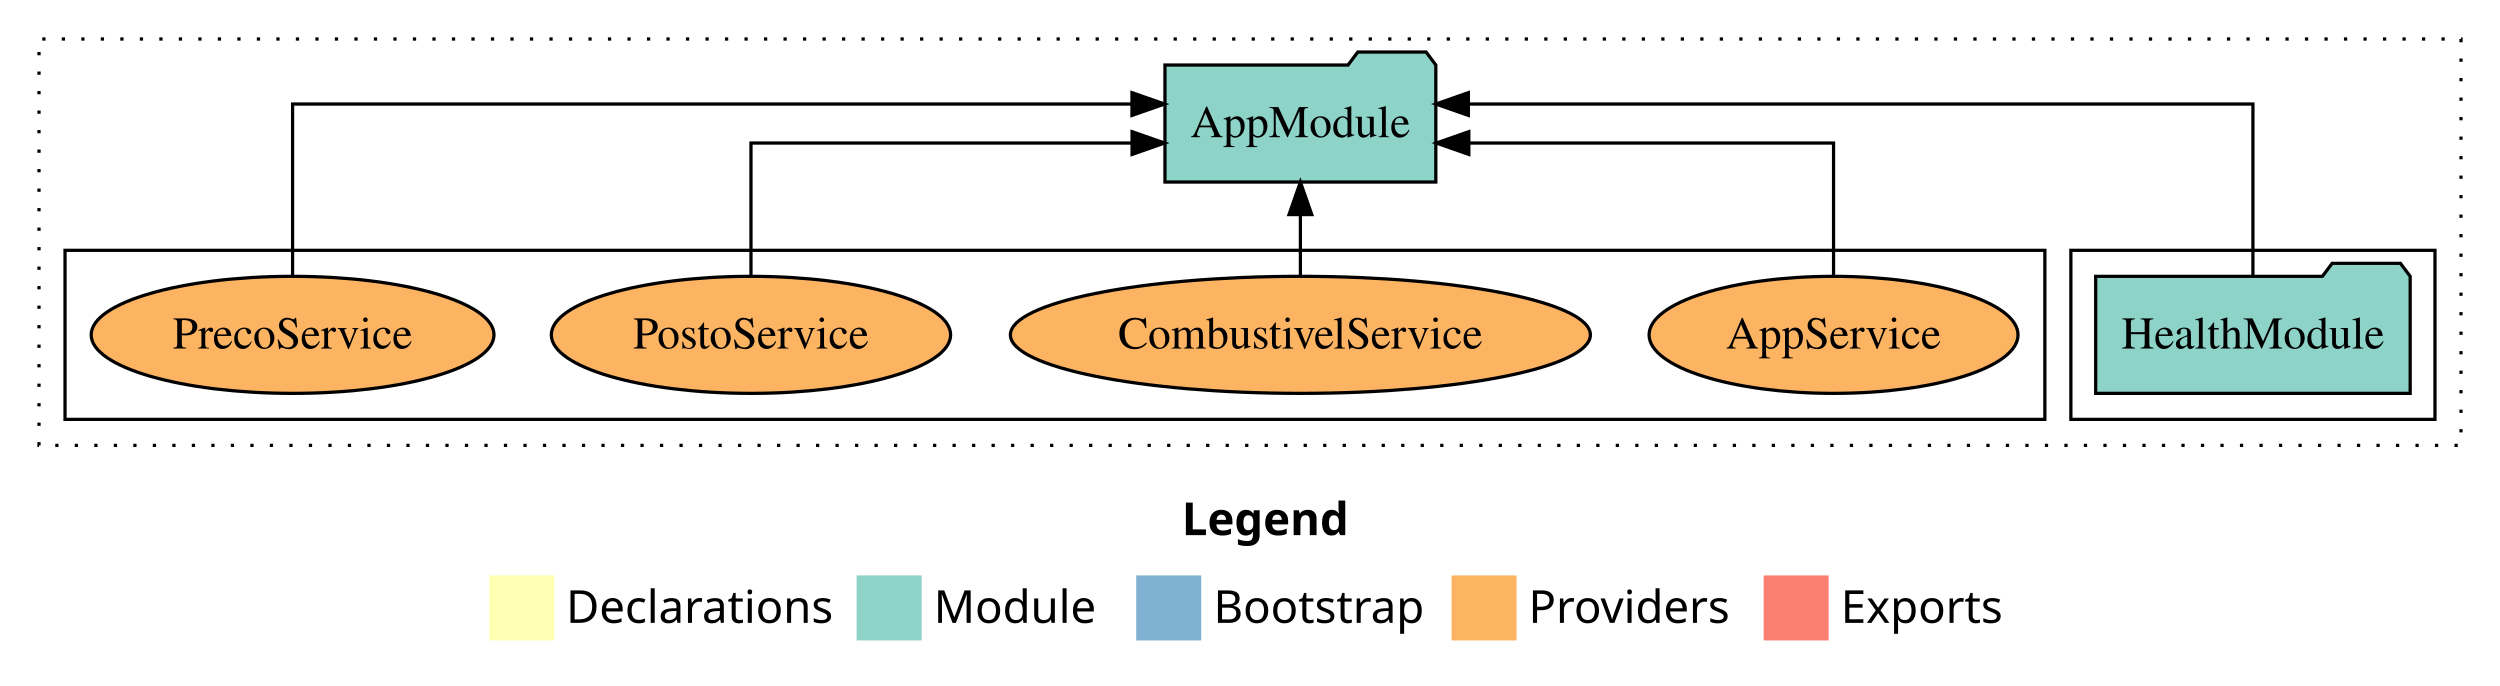
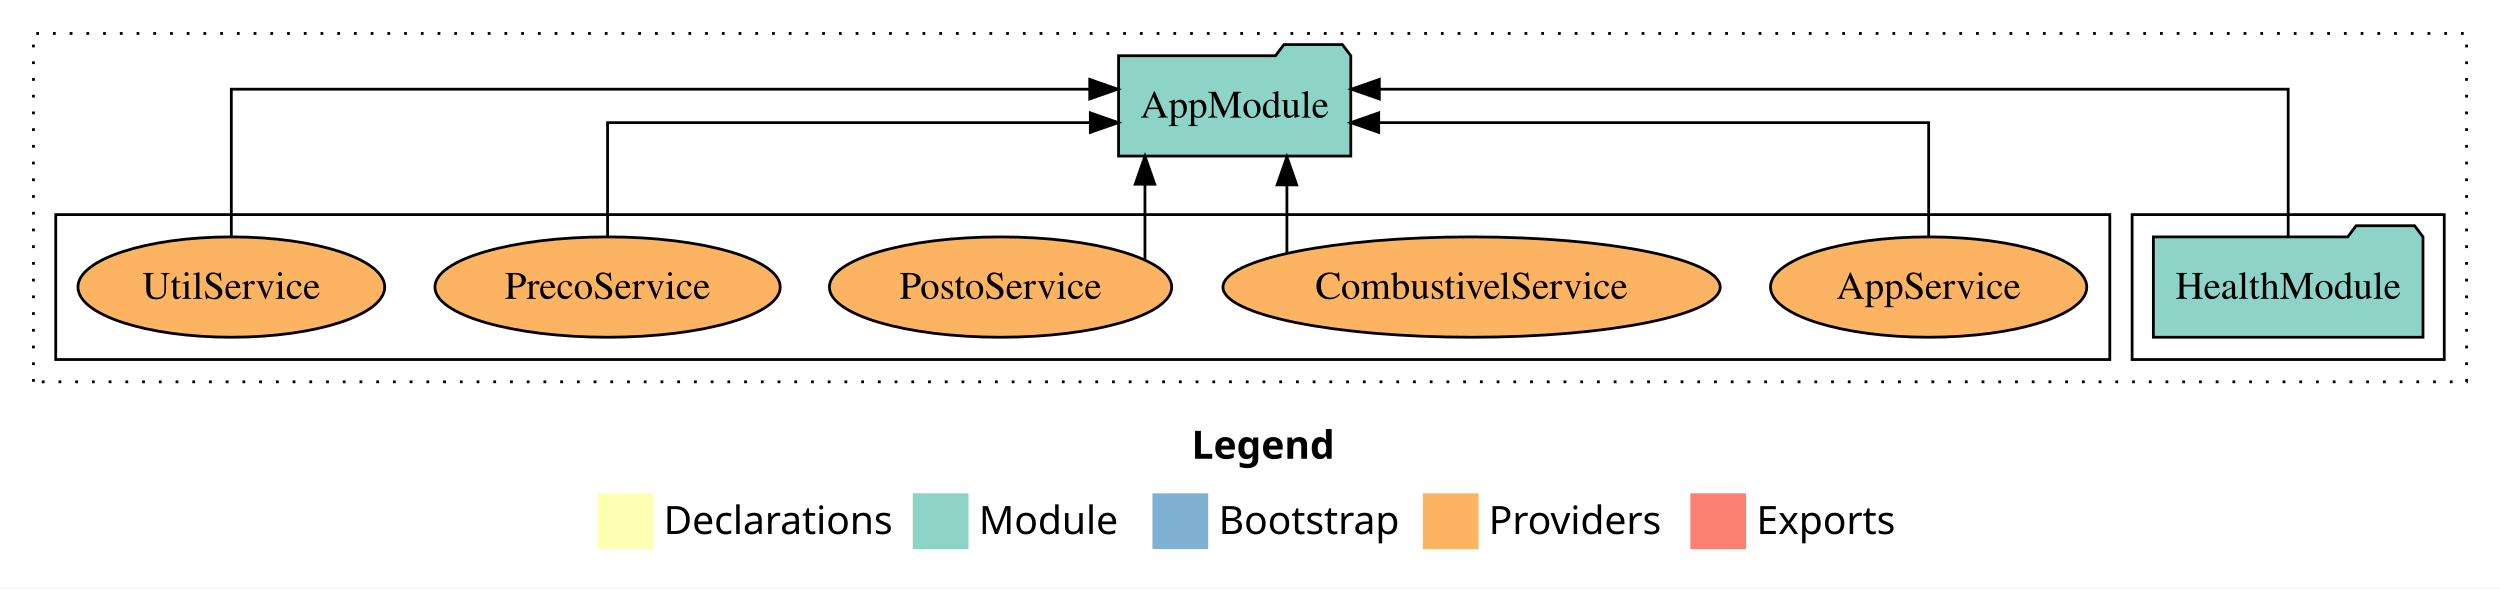
- <svg xmlns="http://www.w3.org/2000/svg" width="769pt" height="211pt" viewBox="0.00 0.00 769.00 211.00">
+ <svg xmlns="http://www.w3.org/2000/svg" width="897pt" height="211pt" viewBox="0.00 0.00 897.00 211.00">
  <g id="graph0" class="graph" transform="scale(1 1) rotate(0) translate(4 207)">
-     <polygon fill="white" stroke="transparent" points="-4,4 -4,-207 765,-207 765,4 -4,4" />
-     <text text-anchor="start" x="359.51" y="-42.4" font-family="Times-12" font-weight="bold" font-size="14.00">Legend</text>
-     <polygon fill="#ffffb3" stroke="transparent" points="146.5,-10 146.5,-30 166.5,-30 166.5,-10 146.5,-10" />
-     <text text-anchor="start" x="170.13" y="-15.4" font-family="Times-12" font-size="14.00">  Declarations</text>
-     <polygon fill="#8dd3c7" stroke="transparent" points="259.5,-10 259.5,-30 279.5,-30 279.5,-10 259.5,-10" />
-     <text text-anchor="start" x="283.23" y="-15.4" font-family="Times-12" font-size="14.00">  Module</text>
-     <polygon fill="#80b1d3" stroke="transparent" points="345.5,-10 345.5,-30 365.5,-30 365.5,-10 345.5,-10" />
-     <text text-anchor="start" x="369.28" y="-15.4" font-family="Times-12" font-size="14.00">  Bootstrap</text>
-     <polygon fill="#fdb462" stroke="transparent" points="442.5,-10 442.5,-30 462.5,-30 462.5,-10 442.5,-10" />
-     <text text-anchor="start" x="466.17" y="-15.4" font-family="Times-12" font-size="14.00">  Providers</text>
-     <polygon fill="#fb8072" stroke="transparent" points="538.5,-10 538.5,-30 558.5,-30 558.5,-10 538.5,-10" />
-     <text text-anchor="start" x="562.23" y="-15.4" font-family="Times-12" font-size="14.00">  Exports</text>
+     <polygon fill="white" stroke="transparent" points="-4,4 -4,-207 893,-207 893,4 -4,4" />
+     <text text-anchor="start" x="423.51" y="-42.4" font-family="Times-12" font-weight="bold" font-size="14.00">Legend</text>
+     <polygon fill="#ffffb3" stroke="transparent" points="210.5,-10 210.5,-30 230.5,-30 230.5,-10 210.5,-10" />
+     <text text-anchor="start" x="234.13" y="-15.4" font-family="Times-12" font-size="14.00">  Declarations</text>
+     <polygon fill="#8dd3c7" stroke="transparent" points="323.5,-10 323.5,-30 343.5,-30 343.5,-10 323.5,-10" />
+     <text text-anchor="start" x="347.23" y="-15.4" font-family="Times-12" font-size="14.00">  Module</text>
+     <polygon fill="#80b1d3" stroke="transparent" points="409.5,-10 409.5,-30 429.5,-30 429.5,-10 409.5,-10" />
+     <text text-anchor="start" x="433.28" y="-15.4" font-family="Times-12" font-size="14.00">  Bootstrap</text>
+     <polygon fill="#fdb462" stroke="transparent" points="506.5,-10 506.5,-30 526.5,-30 526.5,-10 506.5,-10" />
+     <text text-anchor="start" x="530.17" y="-15.4" font-family="Times-12" font-size="14.00">  Providers</text>
+     <polygon fill="#fb8072" stroke="transparent" points="602.5,-10 602.5,-30 622.5,-30 622.5,-10 602.5,-10" />
+     <text text-anchor="start" x="626.23" y="-15.4" font-family="Times-12" font-size="14.00">  Exports</text>
    <g id="clust1" class="cluster">
-       <polygon fill="none" stroke="black" stroke-dasharray="1,5" points="8,-70 8,-195 753,-195 753,-70 8,-70" />
+       <polygon fill="none" stroke="black" stroke-dasharray="1,5" points="8,-70 8,-195 881,-195 881,-70 8,-70" />
    </g>
    <g id="clust3" class="cluster">
-       <polygon fill="none" stroke="black" points="633,-78 633,-130 745,-130 745,-78 633,-78" />
+       <polygon fill="none" stroke="black" points="761,-78 761,-130 873,-130 873,-78 761,-78" />
    </g>
    <g id="clust6" class="cluster">
-       <polygon fill="none" stroke="black" points="16,-78 16,-130 625,-130 625,-78 16,-78" />
+       <polygon fill="none" stroke="black" points="16,-78 16,-130 753,-130 753,-78 16,-78" />
    </g>
    <g id="node1" class="node">
-       <polygon fill="#8dd3c7" stroke="black" points="737.37,-122 734.37,-126 713.37,-126 710.37,-122 640.63,-122 640.63,-86 737.37,-86 737.37,-122" />
-       <text text-anchor="middle" x="689" y="-99.8" font-family="Times,serif" font-size="14.00">HealthModule</text>
+       <polygon fill="#8dd3c7" stroke="black" points="865.37,-122 862.37,-126 841.37,-126 838.37,-122 768.63,-122 768.63,-86 865.37,-86 865.37,-122" />
+       <text text-anchor="middle" x="817" y="-99.8" font-family="Times,serif" font-size="14.00">HealthModule</text>
    </g>
    <g id="node2" class="node">
-       <polygon fill="#8dd3c7" stroke="black" points="437.66,-187 434.66,-191 413.66,-191 410.66,-187 354.34,-187 354.34,-151 437.66,-151 437.66,-187" />
-       <text text-anchor="middle" x="396" y="-164.8" font-family="Times,serif" font-size="14.00">AppModule</text>
+       <polygon fill="#8dd3c7" stroke="black" points="480.66,-187 477.66,-191 456.66,-191 453.66,-187 397.34,-187 397.34,-151 480.66,-151 480.66,-187" />
+       <text text-anchor="middle" x="439" y="-164.8" font-family="Times,serif" font-size="14.00">AppModule</text>
    </g>
    <g id="edge1" class="edge">
-       <path fill="none" stroke="black" d="M689,-122.28C689,-143.32 689,-175 689,-175 689,-175 447.67,-175 447.67,-175" />
-       <polygon fill="black" stroke="black" points="447.67,-171.5 437.67,-175 447.67,-178.5 447.67,-171.5" />
+       <path fill="none" stroke="black" d="M817,-122.28C817,-143.32 817,-175 817,-175 817,-175 490.9,-175 490.9,-175" />
+       <polygon fill="black" stroke="black" points="490.9,-171.5 480.9,-175 490.9,-178.5 490.9,-171.5" />
    </g>
    <g id="node3" class="node">
-       <ellipse fill="#fdb462" stroke="black" cx="560" cy="-104" rx="56.74" ry="18" />
-       <text text-anchor="middle" x="560" y="-99.8" font-family="Times,serif" font-size="14.00">AppService</text>
+       <ellipse fill="#fdb462" stroke="black" cx="688" cy="-104" rx="56.74" ry="18" />
+       <text text-anchor="middle" x="688" y="-99.8" font-family="Times,serif" font-size="14.00">AppService</text>
    </g>
    <g id="edge2" class="edge">
-       <path fill="none" stroke="black" d="M560,-122.02C560,-139.37 560,-163 560,-163 560,-163 447.81,-163 447.81,-163" />
-       <polygon fill="black" stroke="black" points="447.81,-159.5 437.81,-163 447.81,-166.5 447.81,-159.5" />
+       <path fill="none" stroke="black" d="M688,-122.02C688,-139.37 688,-163 688,-163 688,-163 490.68,-163 490.68,-163" />
+       <polygon fill="black" stroke="black" points="490.68,-159.5 480.68,-163 490.68,-166.5 490.68,-159.5" />
    </g>
    <g id="node4" class="node">
-       <ellipse fill="#fdb462" stroke="black" cx="396" cy="-104" rx="89.2" ry="18" />
-       <text text-anchor="middle" x="396" y="-99.8" font-family="Times,serif" font-size="14.00">CombustivelService</text>
+       <ellipse fill="#fdb462" stroke="black" cx="524" cy="-104" rx="89.2" ry="18" />
+       <text text-anchor="middle" x="524" y="-99.8" font-family="Times,serif" font-size="14.00">CombustivelService</text>
    </g>
    <g id="edge3" class="edge">
-       <path fill="none" stroke="black" d="M396,-122.11C396,-122.11 396,-140.99 396,-140.99" />
-       <polygon fill="black" stroke="black" points="392.5,-140.99 396,-150.99 399.5,-140.99 392.5,-140.99" />
+       <path fill="none" stroke="black" d="M457.74,-116.23C457.74,-116.23 457.74,-140.68 457.74,-140.68" />
+       <polygon fill="black" stroke="black" points="454.24,-140.68 457.74,-150.68 461.24,-140.68 454.24,-140.68" />
    </g>
    <g id="node5" class="node">
-       <ellipse fill="#fdb462" stroke="black" cx="227" cy="-104" rx="61.41" ry="18" />
-       <text text-anchor="middle" x="227" y="-99.8" font-family="Times,serif" font-size="14.00">PostoService</text>
+       <ellipse fill="#fdb462" stroke="black" cx="355" cy="-104" rx="61.41" ry="18" />
+       <text text-anchor="middle" x="355" y="-99.8" font-family="Times,serif" font-size="14.00">PostoService</text>
    </g>
    <g id="edge4" class="edge">
-       <path fill="none" stroke="black" d="M227,-122.02C227,-139.37 227,-163 227,-163 227,-163 344.22,-163 344.22,-163" />
-       <polygon fill="black" stroke="black" points="344.22,-166.5 354.22,-163 344.22,-159.5 344.22,-166.5" />
+       <path fill="none" stroke="black" d="M406.81,-113.87C406.81,-113.87 406.81,-140.91 406.81,-140.91" />
+       <polygon fill="black" stroke="black" points="403.31,-140.91 406.81,-150.91 410.31,-140.91 403.31,-140.91" />
    </g>
    <g id="node6" class="node">
-       <ellipse fill="#fdb462" stroke="black" cx="86" cy="-104" rx="61.95" ry="18" />
-       <text text-anchor="middle" x="86" y="-99.8" font-family="Times,serif" font-size="14.00">PrecoService</text>
+       <ellipse fill="#fdb462" stroke="black" cx="214" cy="-104" rx="61.95" ry="18" />
+       <text text-anchor="middle" x="214" y="-99.8" font-family="Times,serif" font-size="14.00">PrecoService</text>
    </g>
    <g id="edge5" class="edge">
-       <path fill="none" stroke="black" d="M86,-122.28C86,-143.32 86,-175 86,-175 86,-175 344.19,-175 344.19,-175" />
-       <polygon fill="black" stroke="black" points="344.19,-178.5 354.19,-175 344.19,-171.5 344.19,-178.5" />
+       <path fill="none" stroke="black" d="M214,-122.02C214,-139.37 214,-163 214,-163 214,-163 387.21,-163 387.21,-163" />
+       <polygon fill="black" stroke="black" points="387.21,-166.5 397.21,-163 387.21,-159.5 387.21,-166.5" />
+     </g>
+     <g id="node7" class="node">
+       <ellipse fill="#fdb462" stroke="black" cx="79" cy="-104" rx="55.03" ry="18" />
+       <text text-anchor="middle" x="79" y="-99.8" font-family="Times,serif" font-size="14.00">UtilService</text>
+     </g>
+     <g id="edge6" class="edge">
+       <path fill="none" stroke="black" d="M79,-122.28C79,-143.32 79,-175 79,-175 79,-175 387,-175 387,-175" />
+       <polygon fill="black" stroke="black" points="387,-178.5 397,-175 387,-171.5 387,-178.5" />
    </g>
  </g>
</svg>
